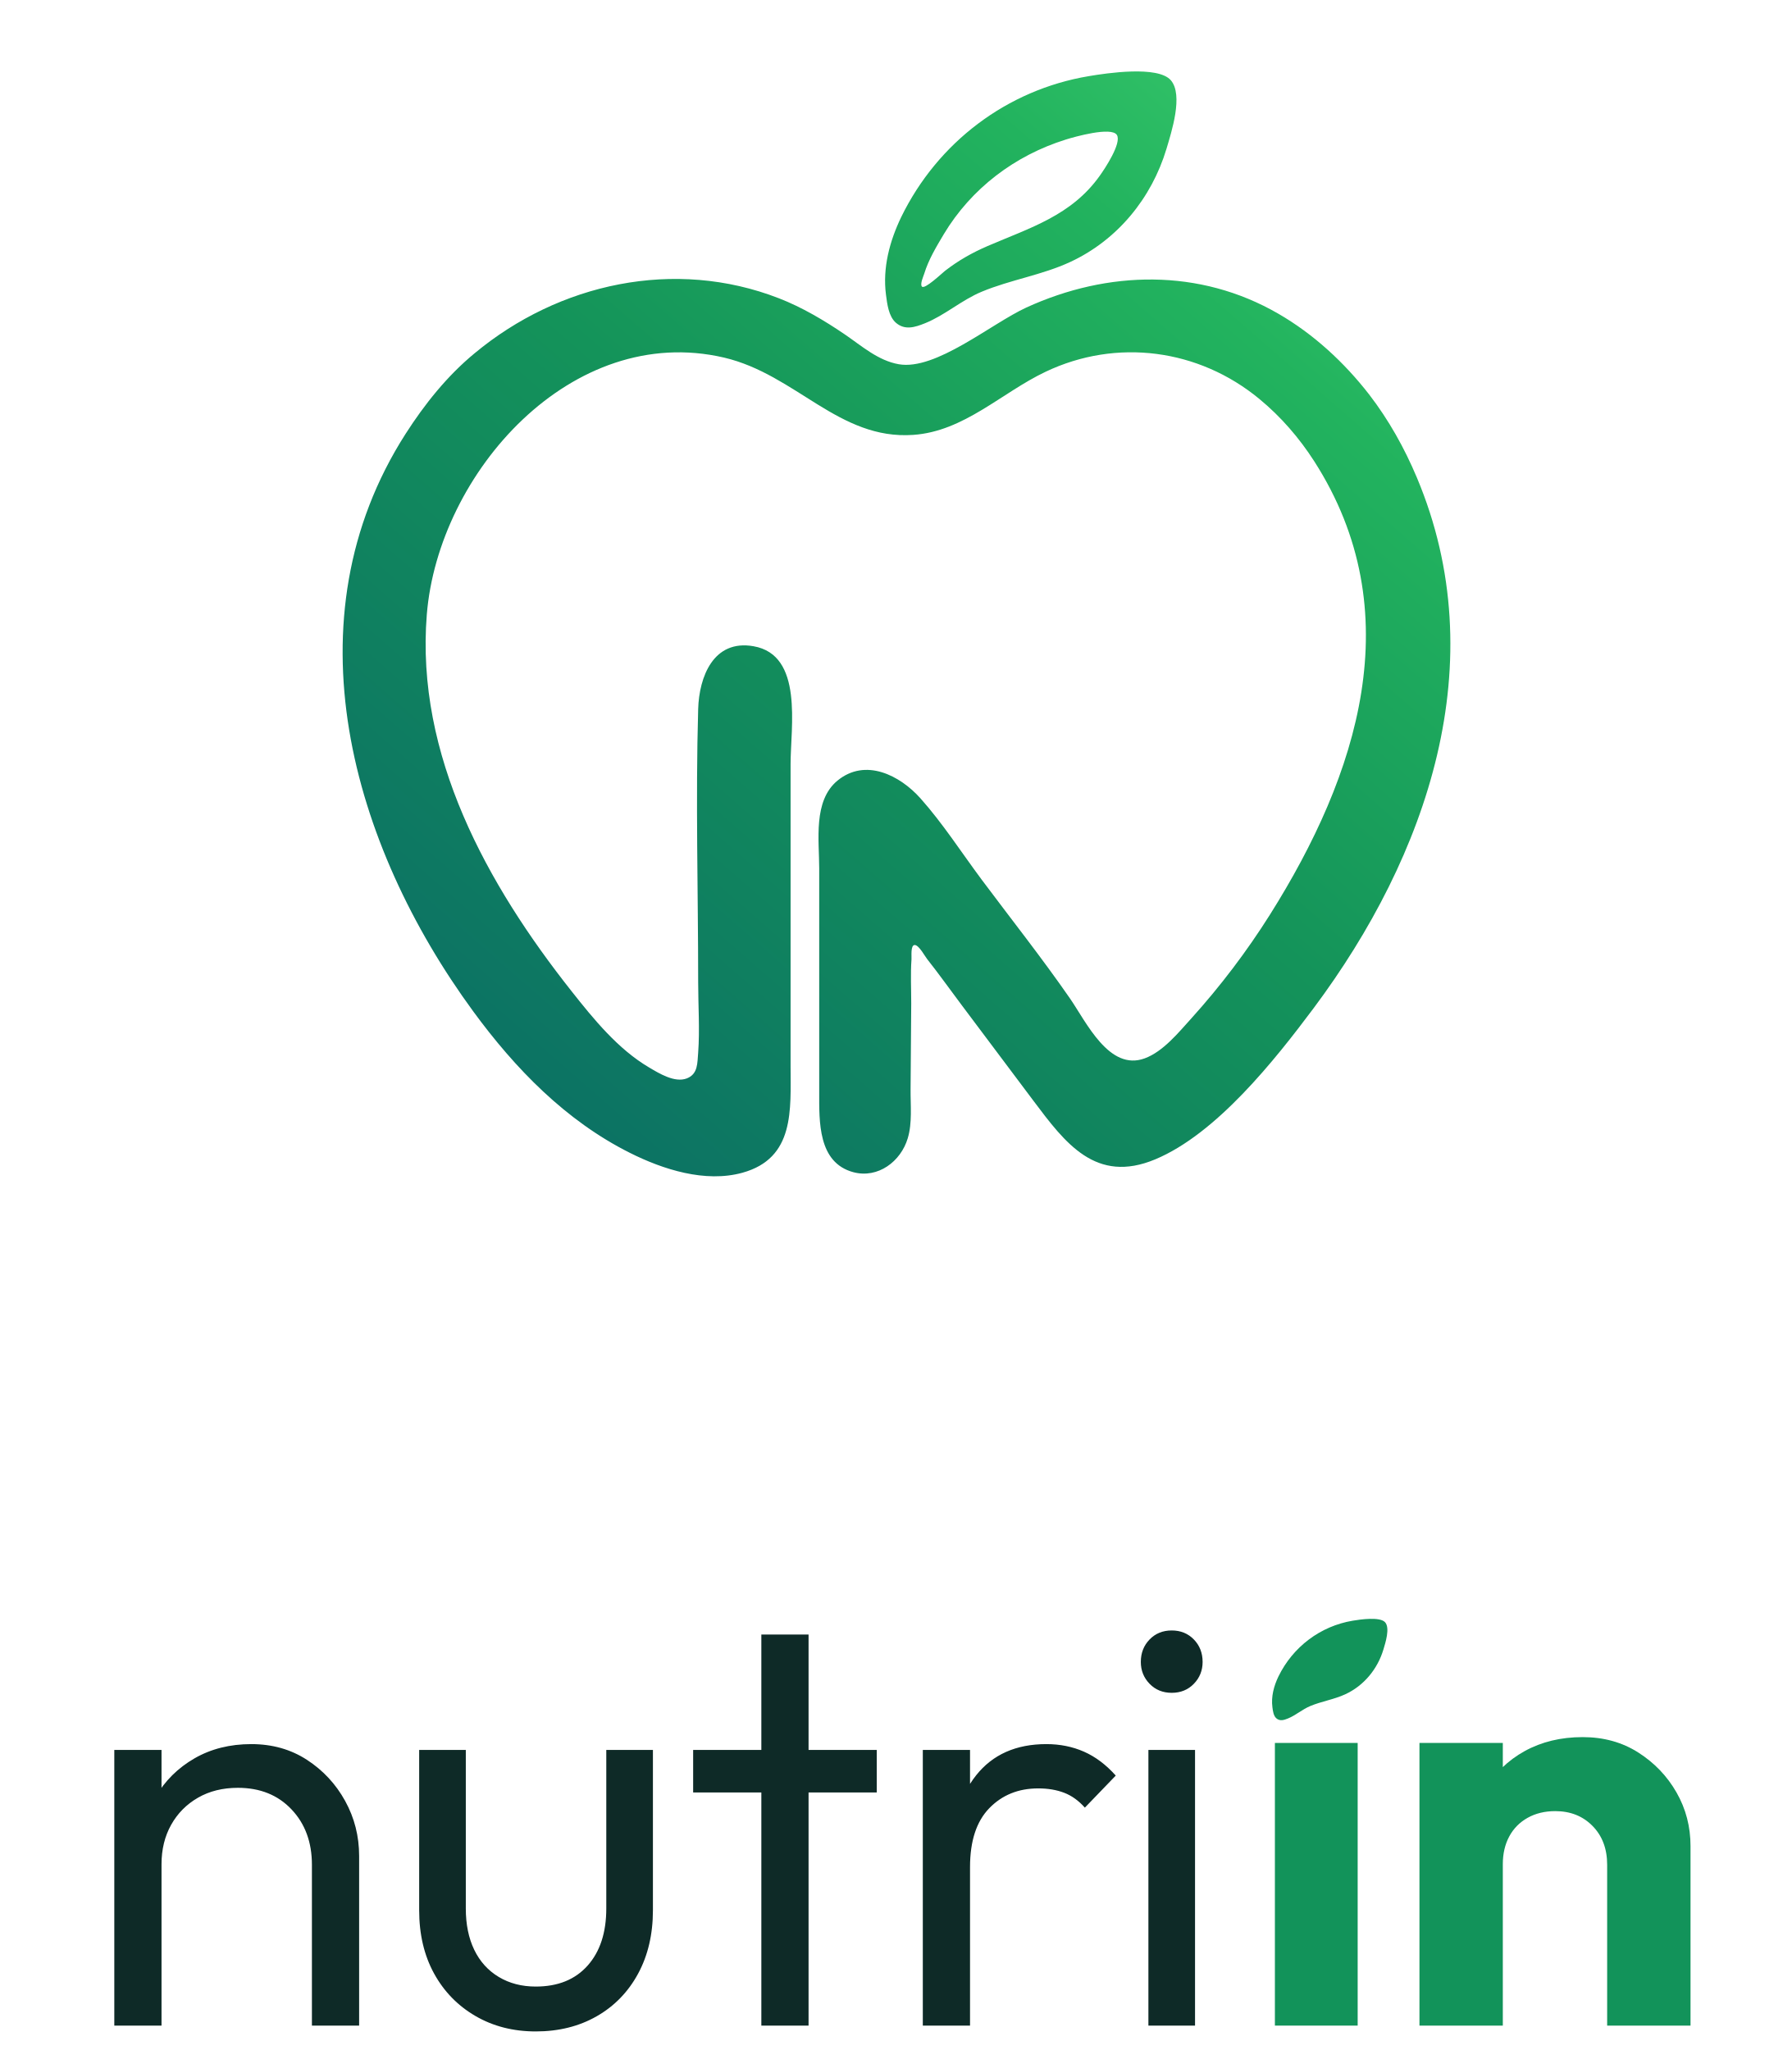
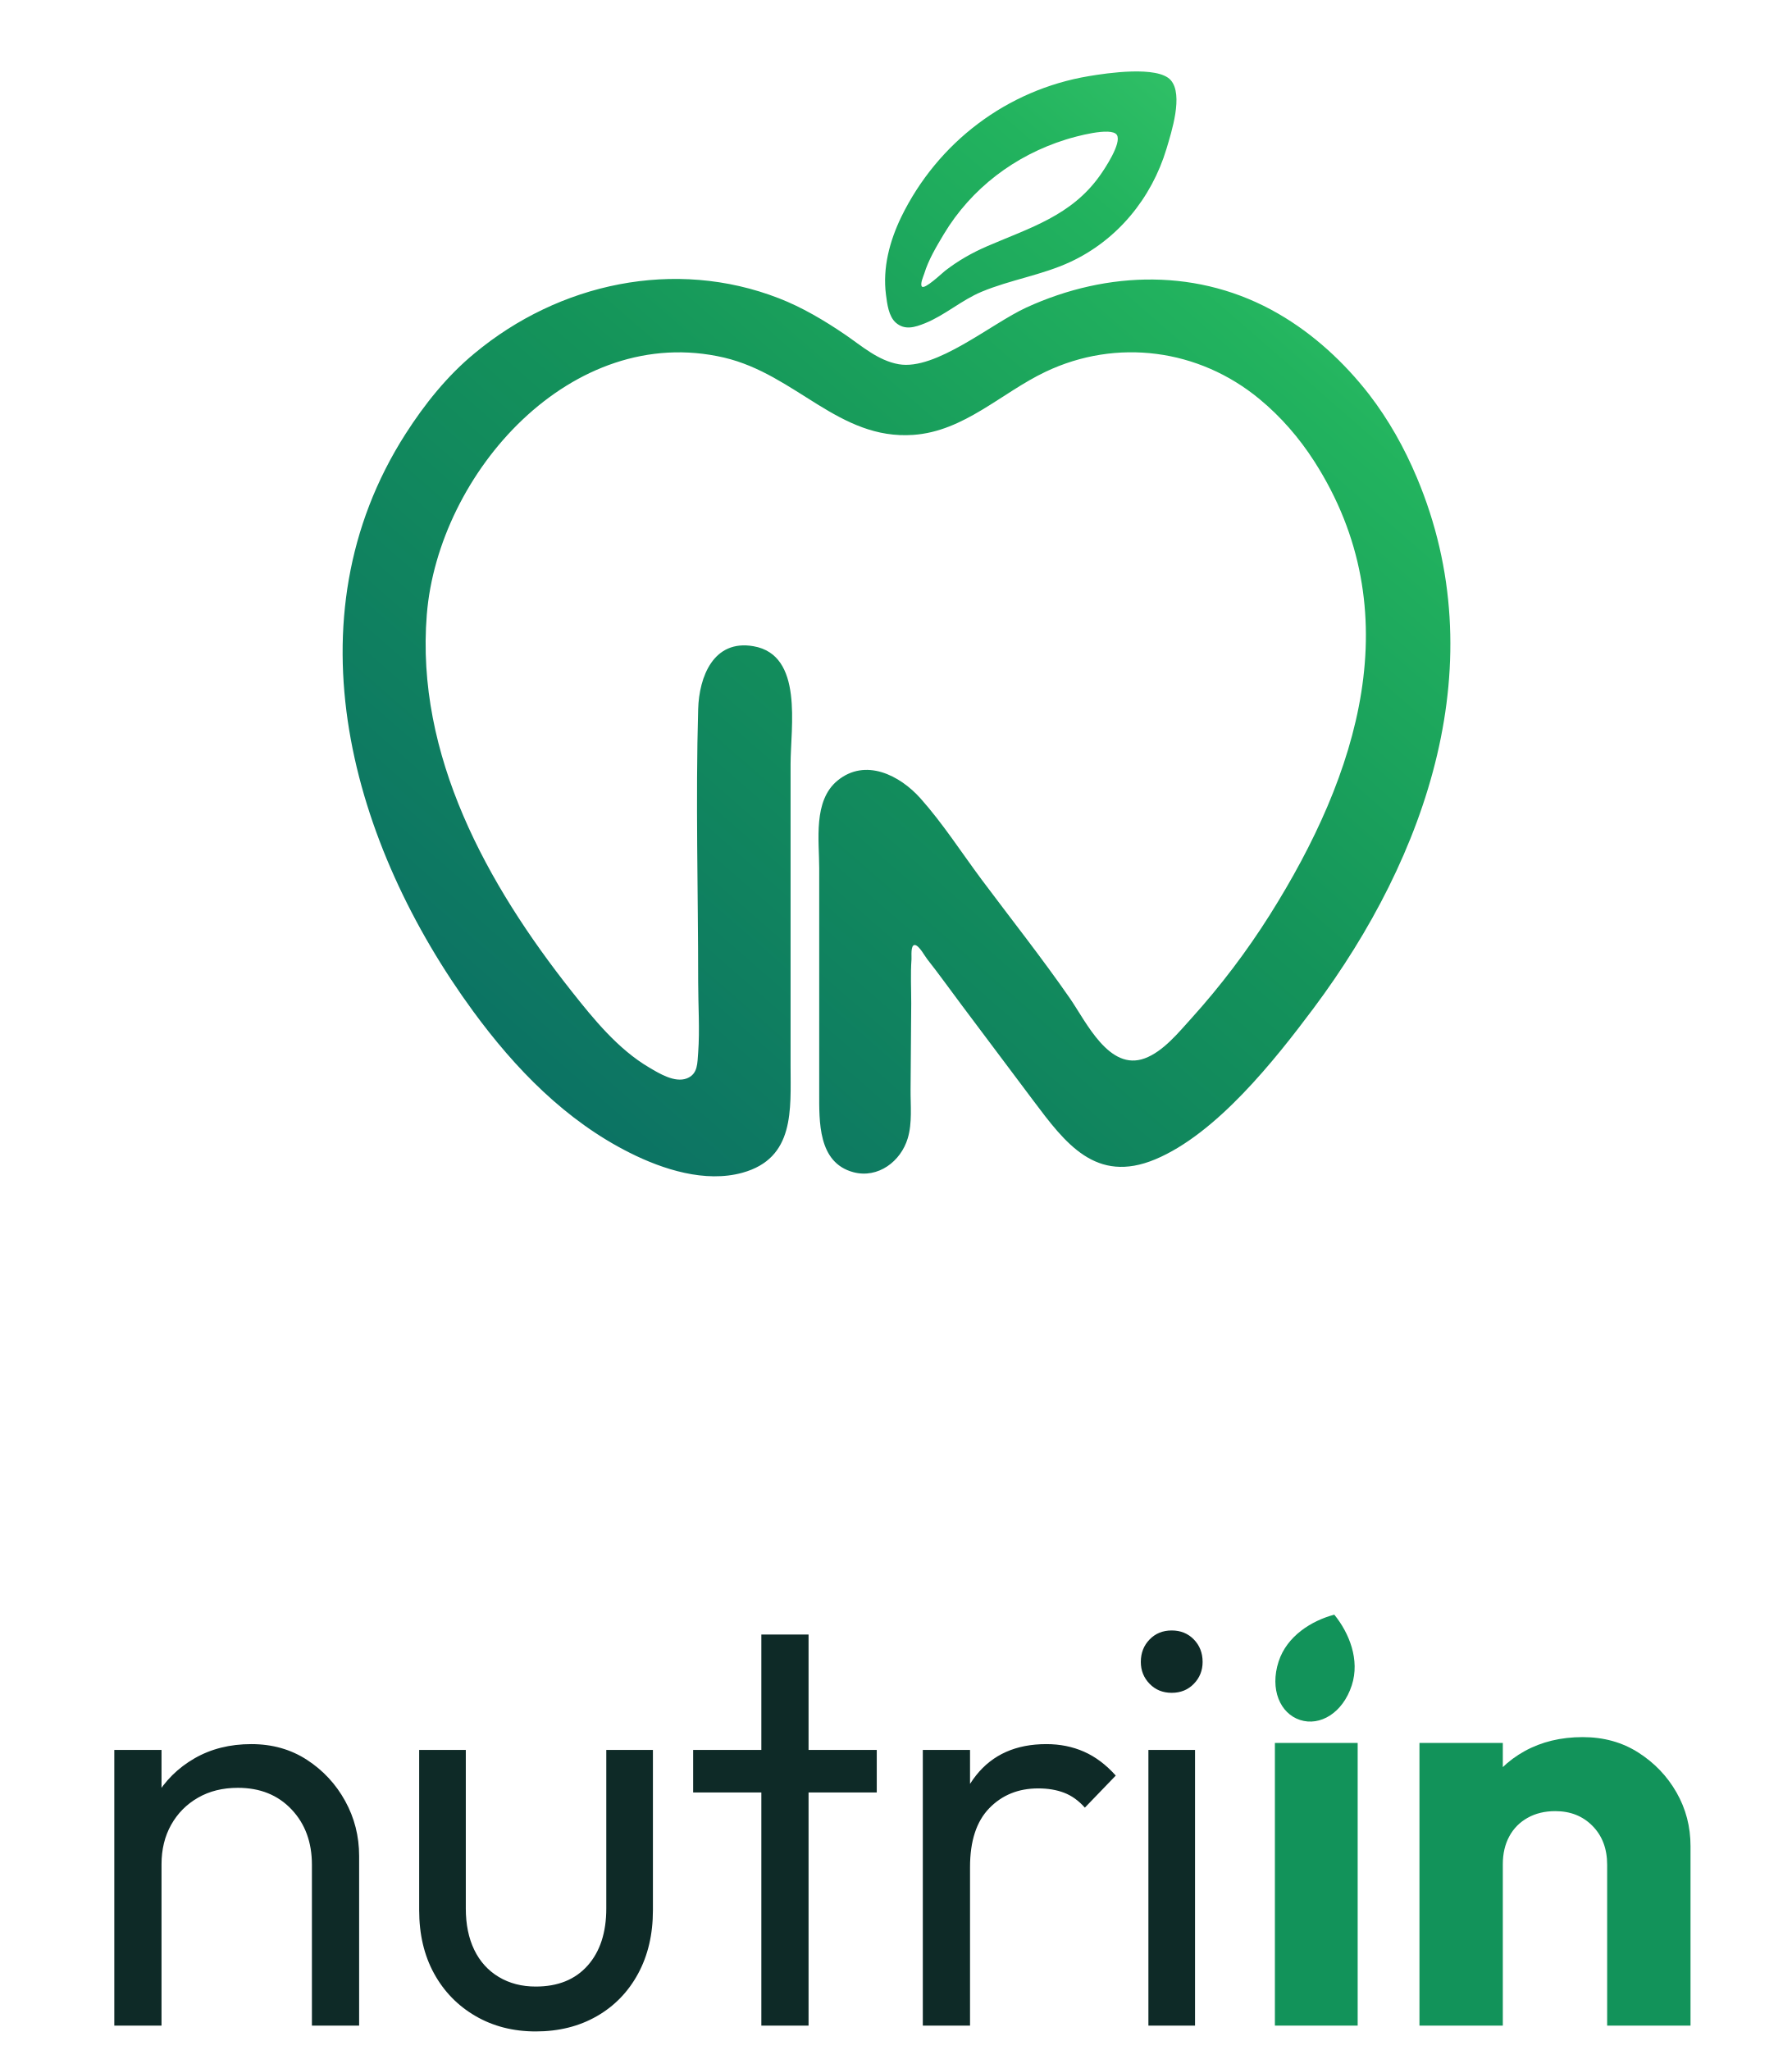
<svg xmlns="http://www.w3.org/2000/svg" viewBox="0 0 1200 1373" role="img" aria-label="Nutriin">
  <defs>
    <linearGradient id="fs" gradientUnits="userSpaceOnUse" x1="260" y1="1040" x2="1000" y2="190">
      <stop offset="0" stop-color="#0A6B66" />
      <stop offset=".5" stop-color="#14935A" />
      <stop offset=".8" stop-color="#22B35E" />
      <stop offset="1" stop-color="#3CCB6E" />
    </linearGradient>
  </defs>
  <g transform="translate(62.25,-114.96) scale(0.87156)">
    <g fill="url(#fs)" fill-rule="evenodd">
      <path d="M293.2,403.4 C272.2,420.7 254.8,442.5 240.2,465.3 C148.8,608.1 198.7,781.4 292.1,909.0 C324.4,953.1 363.2,993.1 412.5,1017.8 C438.0,1030.6 470.4,1041.0 499.0,1033.1 C539.4,1021.9 536.0,984.6 536.0,951.1 C536.0,873.8 536.0,796.4 536.0,719.1 C536.0,690.6 546.1,635.2 507.5,628.5 C476.7,623.1 465.7,652.1 465.0,676.8 C463.0,746.6 465.0,816.9 465.0,886.8 C465.0,904.6 466.3,923.0 465.0,940.8 C464.3,948.7 465.0,957.2 456.3,960.6 C447.0,964.2 434.9,956.7 427.3,952.2 C403.5,938.2 384.7,915.1 367.8,893.7 C302.9,811.7 247.8,712.3 256.5,604.2 C265.3,495.3 367.8,379.4 484.9,406.7 C540.2,419.7 573.1,470.1 630.2,466.1 C669.4,463.4 698.0,433.7 731.9,417.6 C786.5,391.6 849.6,400.0 896.2,438.5 C912.7,452.1 926.8,468.4 938.3,486.3 C1012.7,602.3 971.8,727.6 904.3,834.8 C886.6,862.9 866.3,889.7 844.0,914.4 C834.2,925.2 822.3,940.0 808.1,945.2 C780.8,955.3 763.2,917.3 750.7,899.2 C729.1,868.0 705.4,838.1 682.7,807.7 C667.3,787.0 652.9,764.6 635.8,745.4 C620.0,727.7 593.5,714.1 572.0,731.8 C553.2,747.3 558.0,777.7 558.0,799.2 C558.0,856.6 558.0,913.9 558.0,971.2 C558.0,993.6 556.9,1025.4 584.3,1032.7 C603.2,1037.7 620.7,1024.4 626.0,1006.7 C629.6,994.9 628.1,981.2 628.2,969.0 C628.4,947.0 628.5,925.0 628.7,903.0 C628.7,891.8 628.1,880.3 628.9,869.1 C629.1,867.1 628.0,858.1 631.4,858.1 C634.7,858.2 639.2,866.8 641.0,869.0 C650.1,880.5 658.6,892.5 667.4,904.2 C685.8,928.7 704.2,953.2 722.6,977.8 C747.0,1010.3 770.5,1041.9 816.2,1022.8 C863.3,1003.1 908.0,946.6 937.9,906.6 C1025.4,789.4 1076.9,640.8 1017.2,498.9 C1007.6,476.1 995.6,454.6 980.5,435.0 C961.4,410.4 937.8,388.6 910.8,373.0 C850.2,337.9 779.7,339.6 717.2,368.2 C690.0,380.7 647.6,416.8 619.1,411.8 C603.2,409.0 590.6,397.7 577.7,388.9 C562.0,378.2 544.8,368.0 527.0,361.1 C447.0,330.0 358.0,349.5 293.2,403.4Z M828.1,193.5 C818.1,182.2 778.9,188.1 765.2,190.4 C702.3,200.9 649.0,241.3 621.0,298.7 C612.1,317.2 606.6,337.8 609.3,358.4 C610.2,365.3 611.3,375.0 616.9,379.9 C623.8,385.9 631.6,383.4 639.3,380.3 C654.5,374.2 667.4,362.5 682.8,356.1 C704.8,346.9 729.2,343.3 750.9,333.2 C787.1,316.4 813.4,284.2 824.8,246.3 C828.6,233.5 838.0,204.8 828.1,193.5Z M786.7,235.6 C790.6,241.8 777.4,261.6 773.6,266.9 C751.9,297.5 720.1,306.9 687.3,321.0 C675.5,326.1 664.9,332.1 654.7,340.0 C652.4,341.8 639.0,354.6 636.9,352.1 C635.3,350.2 638.1,344.1 638.7,342.2 C642.0,331.4 648.0,321.5 653.7,311.9 C674.9,276.6 708.4,251.3 747.6,239.1 C754.0,237.1 782.5,229.0 786.7,235.6Z" />
    </g>
  </g>
  <g transform="translate(50,1356.664) scale(0.3903478)">
    <path d="M407 0L407 -276Q407 -334 372 -371Q337 -408 280 -408Q241 -408 211.5 -391Q182 -374 165.5 -344.5Q149 -315 149 -277L114 -296Q114 -350 138.5 -392Q163 -434 205.5 -458.5Q248 -483 303 -483Q357 -483 398.5 -456Q440 -429 464 -385.5Q488 -342 488 -291L488 0ZM68 0L68 -473L149 -473L149 0ZM791 10Q733 10 687.5 -16.5Q642 -43 616.5 -89.5Q591 -136 591 -198L591 -473L671 -473L671 -201Q671 -160 685.5 -130Q700 -100 727.5 -83.5Q755 -67 791 -67Q848 -67 880 -103Q912 -139 912 -201L912 -473L992 -473L992 -198Q992 -136 966.5 -89Q941 -42 895.5 -16Q850 10 791 10ZM1178 0L1178 -671L1259 -671L1259 0ZM1061 -400L1061 -473L1376 -473L1376 -400ZM1455 0L1455 -473L1536 -473L1536 0ZM1536 -272L1504 -286Q1504 -376 1546.5 -429.5Q1589 -483 1667 -483Q1702 -483 1731.5 -470Q1761 -457 1786 -429L1733 -374Q1717 -392 1697.5 -399.5Q1678 -407 1653 -407Q1602 -407 1569 -373Q1536 -339 1536 -272ZM1842 0L1842 -473L1922 -473L1922 0ZM1882 -571Q1859 -571 1844 -586.5Q1829 -602 1829 -624Q1829 -647 1844 -662.5Q1859 -678 1882 -678Q1905 -678 1920 -662.5Q1935 -647 1935 -624Q1935 -602 1920 -586.5Q1905 -571 1882 -571Z" fill="#0E2A27" />
    <g fill="#12935A">
      <g transform="translate(2003,0)">
        <path d="M56 0L56 -485L198 -485L198 0Z" />
      </g>
      <g transform="translate(2251,0)">
        <path d="M378 0L378 -276Q378 -317 353 -342.5Q328 -368 289 -368Q262 -368 241.5 -356.5Q221 -345 210 -324.5Q199 -304 199 -277L143 -304Q143 -361 168 -404Q193 -447 236.5 -471Q280 -495 336 -495Q390 -495 431.5 -468.5Q473 -442 497 -400Q521 -358 521 -308L521 0ZM56 0L56 -485L199 -485L199 0Z" />
      </g>
-       <path transform="translate(1516.3,-863.0) scale(0.8837)" d="M828.1,193.5 C818.1,182.2 778.9,188.1 765.2,190.4 C702.3,200.9 649.0,241.3 621.0,298.7 C612.1,317.2 606.6,337.8 609.3,358.4 C610.2,365.3 611.3,375.0 616.9,379.9 C623.8,385.9 631.6,383.4 639.3,380.3 C654.5,374.2 667.4,362.5 682.8,356.1 C704.8,346.9 729.2,343.3 750.9,333.2 C787.1,316.4 813.4,284.2 824.8,246.3 C828.6,233.5 838.0,204.8 828.1,193.5Z" />
+       <path transform="translate(2130.0,-610.0) rotate(18)" d="M0,-100 C34,-78 66,-40 66,6 C66,56 36,90 0,90 C-36,90 -66,56 -66,6 C-66,-40 -34,-78 0,-100Z" />
    </g>
  </g>
</svg>
